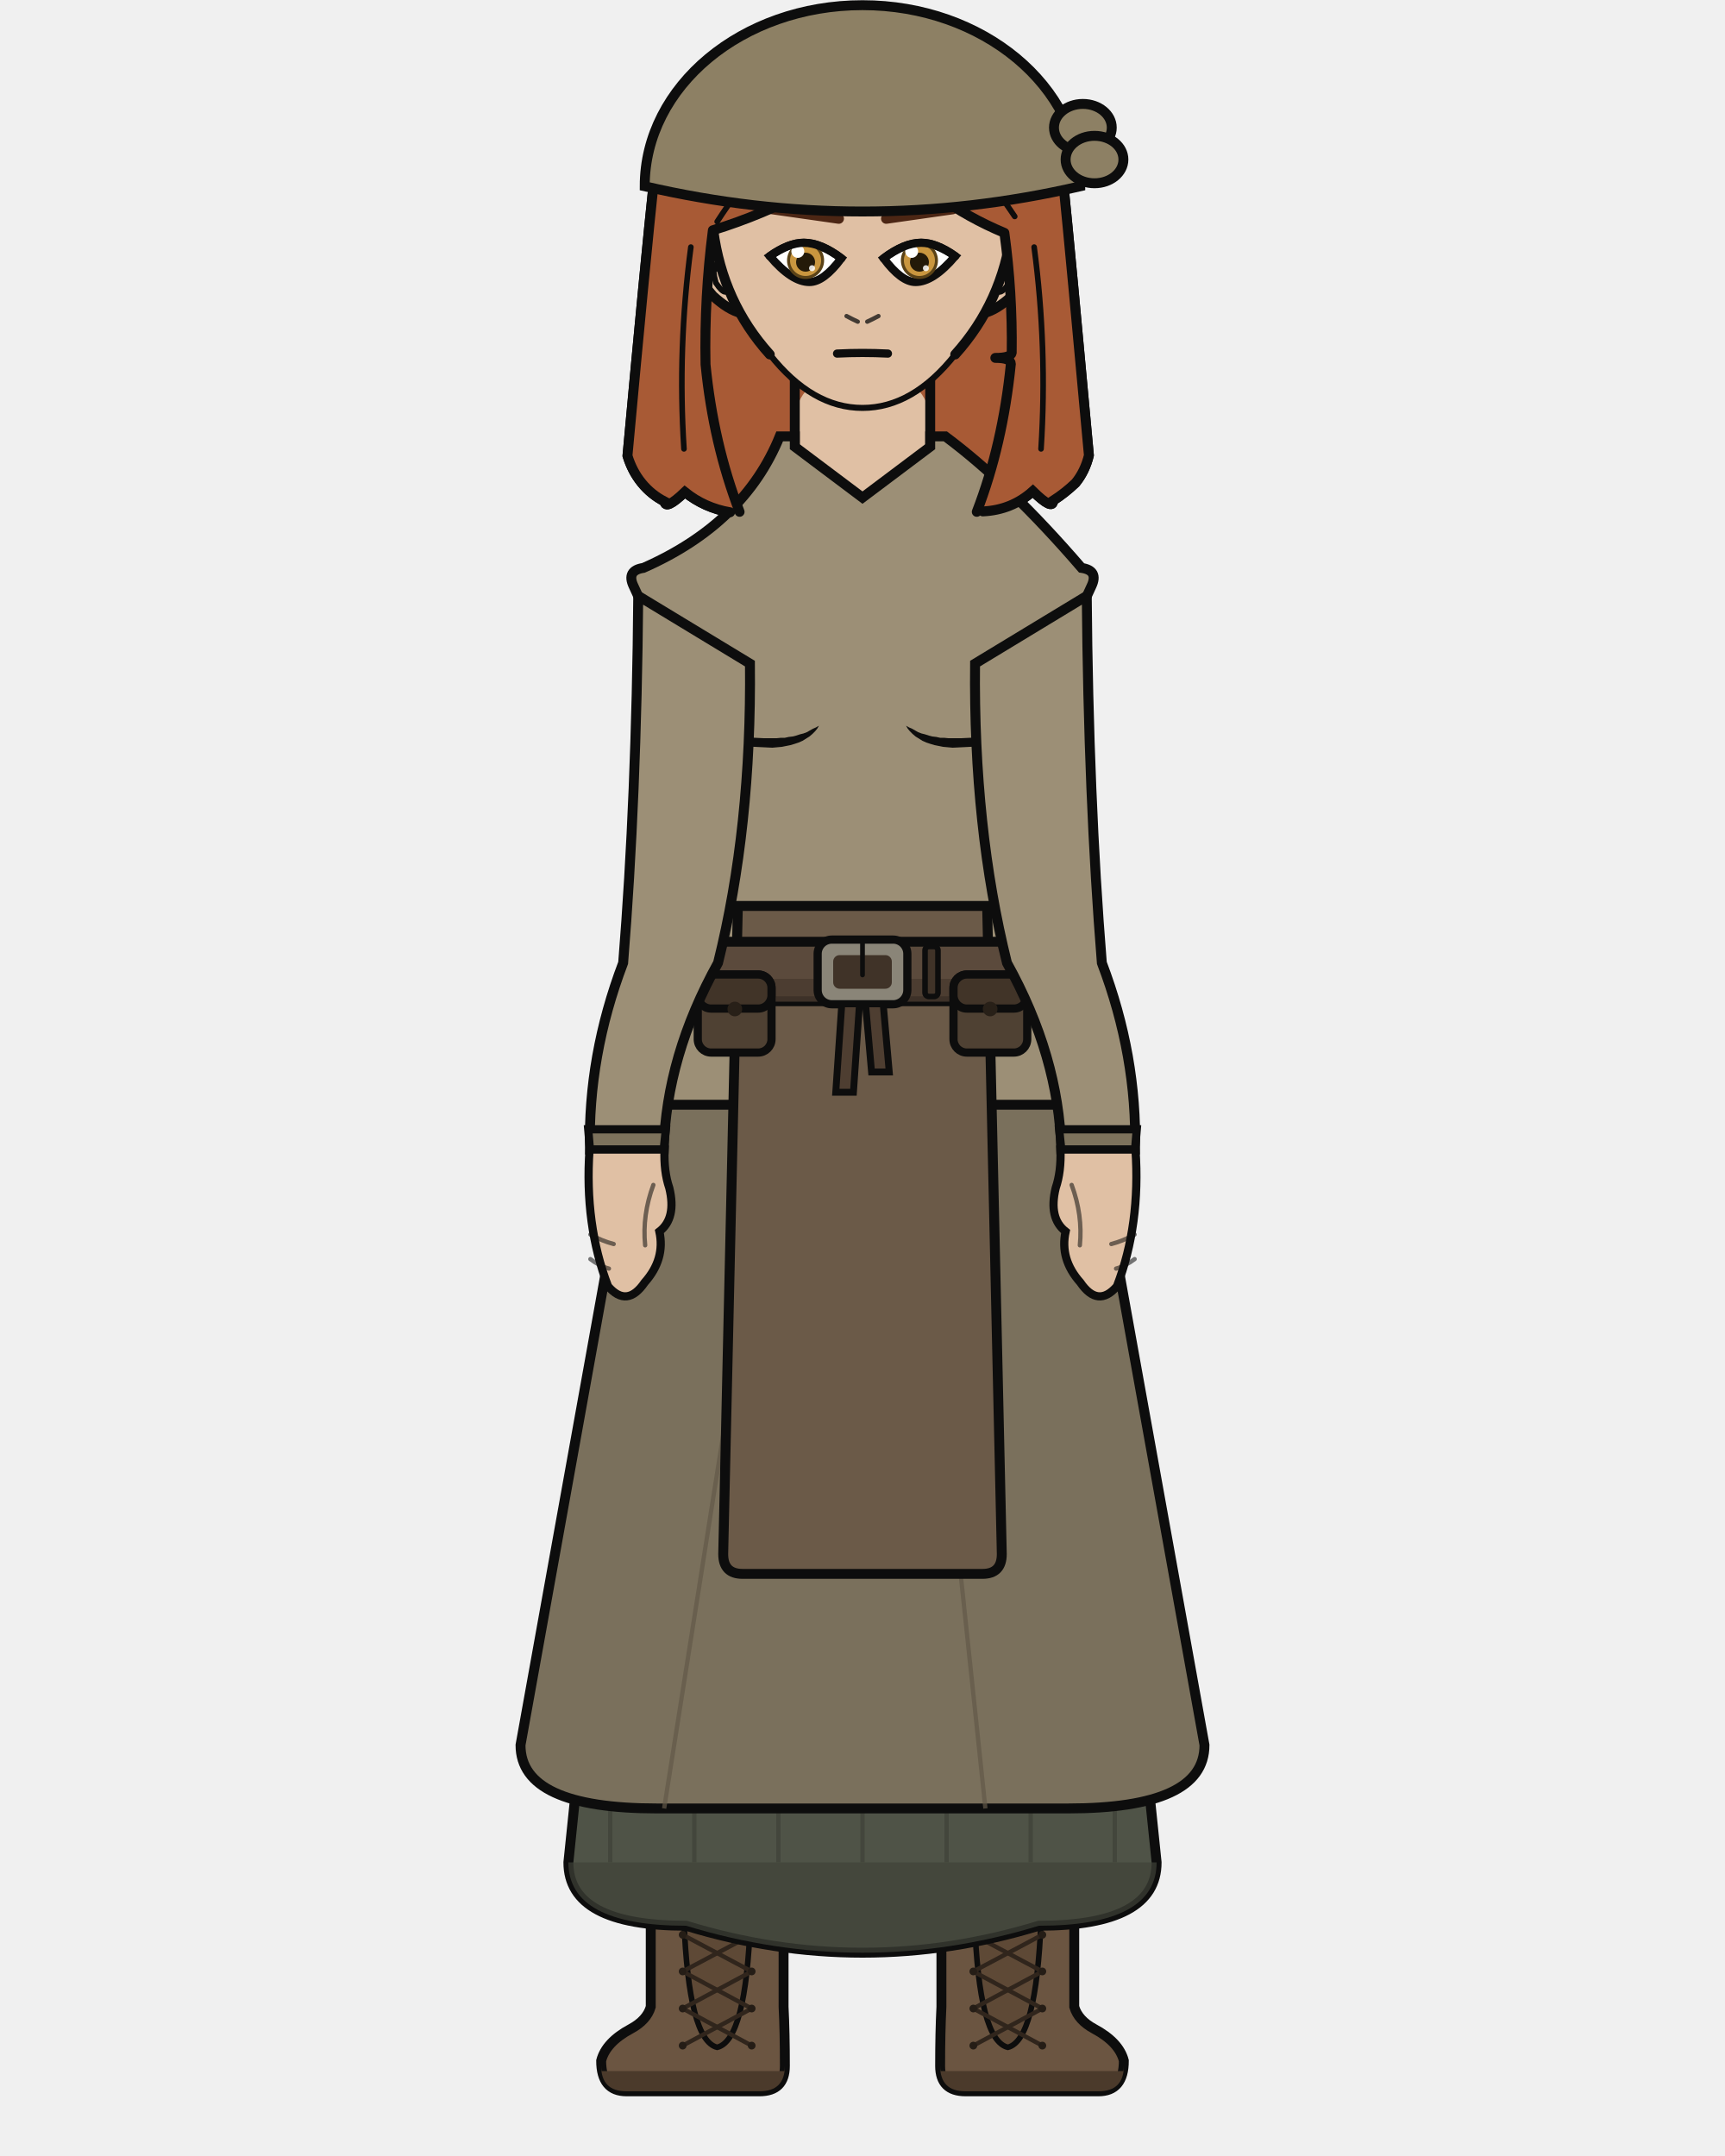
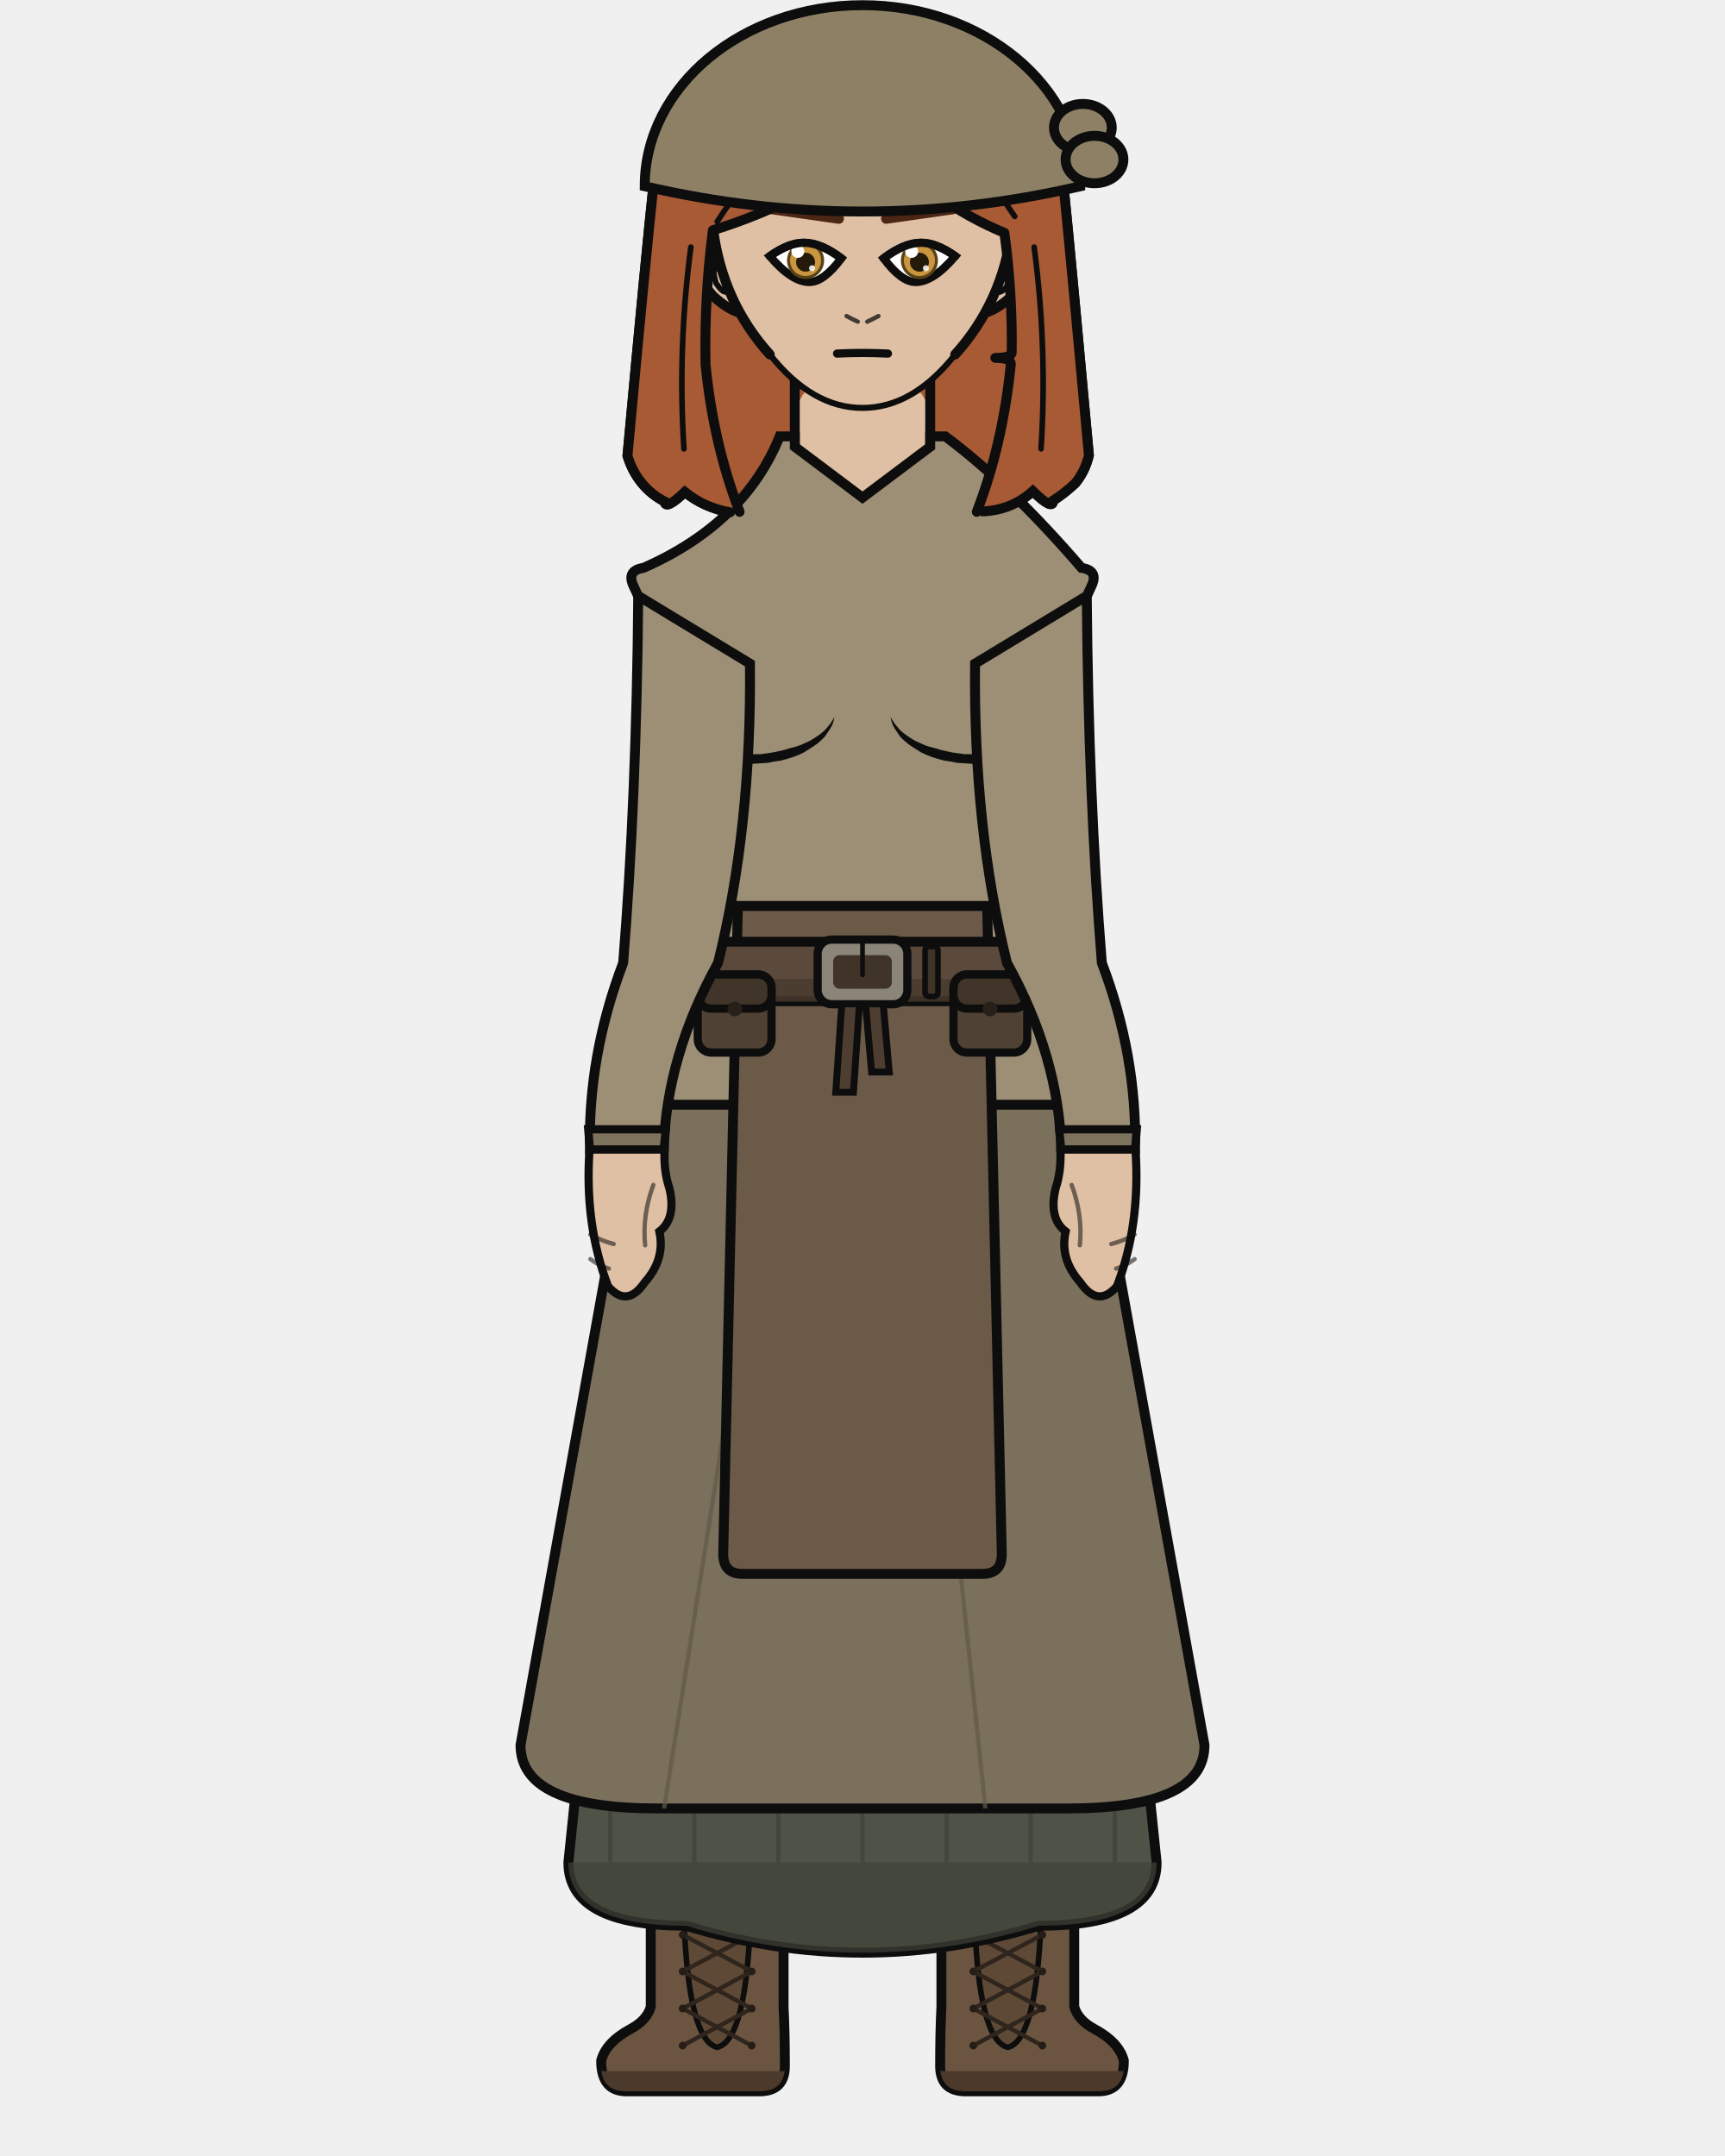
<svg xmlns="http://www.w3.org/2000/svg" width="400" height="500" viewBox="0 0 400 500">
  <defs>
    <clipPath id="hair-front">
      <path d="M 171.5 118.7 Q 165.4 102.8 163.6 84.5 Q 163.3 68.9 165.3 53.4 Q 176.9 49.8 187.6 44.1 Q 196.7 38.5 204.0 30.3 Q 209.3 39.1 217.3 45.3 Q 224.5 50.5 232.9 54.0 Q 234.8 67.9 234.6 81.8 Q 234.4 83.0 230.8 83.0 Q 234.4 83.0 234.4 84.4 Q 232.5 103.2 226.5 118.7 Q 227.2 118.7 227.9 118.6 Q 234.6 118.3 239.5 113.9 Q 244.2 118.5 244.2 116.1 Q 247.0 114.3 249.4 112.0 Q 251.6 109.3 252.5 105.6 Q 248.3 59.6 246.5 41.8 Q 244.3 32.8 239.3 24.8 Q 234.5 17.8 227.5 12.6 Q 221.8 8.6 215.1 6.8 Q 205.5 5.1 195.7 4.3 Q 186.6 4.6 178.0 8.2 Q 171.7 11.4 166.3 16.0 Q 160.9 21.2 157.1 27.6 Q 153.6 34.1 151.7 41.3 Q 149.7 60.0 145.5 105.7 Q 146.6 109.3 148.8 112.0 Q 151.0 114.7 154.1 116.3 Q 154.3 118.4 158.8 114.1 Q 163.4 117.8 169.3 118.8 Q 170.4 118.7 171.5 118.7 Z" />
    </clipPath>
  </defs>
  <path d="M 169.3 118.8 Q 163.4 117.8 158.8 114.1 Q 154.3 118.4 154.1 116.3 Q 151.0 114.7 148.8 112.0 Q 146.6 109.3 145.5 105.7 Q 149.7 60.0 151.7 41.3 Q 153.6 34.1 157.1 27.6 Q 160.9 21.2 166.3 16.0 Q 171.7 11.4 178.0 8.2 Q 186.6 4.6 195.7 4.3 Q 205.5 5.1 215.1 6.8 Q 221.8 8.6 227.5 12.6 Q 234.5 17.8 239.3 24.8 Q 244.3 32.8 246.5 41.8 Q 248.3 59.6 252.5 105.6 Q 251.6 109.3 249.4 112.0 Q 247.0 114.3 244.2 116.1 Q 244.2 118.5 239.5 113.9 Q 234.6 118.3 227.9 118.6 Q 198.6 125.1 169.3 118.8 Z" fill="#a85a35" />
  <path d="M 169.3 118.8 Q 163.4 117.8 158.8 114.1 Q 154.3 118.4 154.1 116.3 Q 151.0 114.7 148.8 112.0 Q 146.6 109.3 145.5 105.7 Q 149.7 60.0 151.7 41.3 Q 153.6 34.1 157.1 27.6 Q 160.9 21.2 166.3 16.0 Q 171.7 11.4 178.0 8.2 Q 186.6 4.6 195.7 4.3 Q 205.5 5.1 215.1 6.8 Q 221.8 8.6 227.5 12.6 Q 234.5 17.8 239.3 24.8 Q 244.3 32.8 246.5 41.8 Q 248.3 59.6 252.5 105.6 Q 251.6 109.3 249.4 112.0 Q 247.0 114.3 244.2 116.1 Q 244.2 118.5 239.5 113.9 Q 234.6 118.3 227.9 118.6 Q 198.6 125.1 169.3 118.8 Z" fill="none" stroke="#0d0d0d" stroke-width="2.3" stroke-linecap="round" stroke-linejoin="round" />
  <path d="M 184.3 110.4 Q 175.7 128.2 157.3 137.4 Q 151.4 139.1 151.4 145.0 Q 151.4 153.9 155.0 153.9 L 158.6 153.9 Q 157.2 159.1 157.3 164.3 Q 157.3 167.6 159.7 169.0 Q 162.0 170.4 162.1 173.7 Q 162.6 200.3 164.4 223.3 Q 164.4 242.7 164.4 258.5 L 195.4 258.5 L 200.0 258.5 L 204.6 258.5 L 235.6 258.5 Q 235.6 242.7 235.6 223.3 Q 237.4 200.3 237.9 173.7 Q 238.0 170.4 240.3 169.0 Q 242.7 167.6 242.7 164.3 Q 242.8 159.1 241.4 153.9 L 245.0 153.9 Q 248.6 153.9 248.6 145.0 Q 248.6 139.1 242.7 137.4 Q 230.1 119.0 215.7 110.4 Z" fill="#e0c0a4" stroke="#0d0d0d" stroke-width="2.3" />
  <rect x="184.3" y="86.7" width="31.4" height="34.1" rx="11.0" fill="#e0c0a4" />
  <line x1="184.3" y1="86.7" x2="184.3" y2="110.4" stroke="#0d0d0d" stroke-width="2.3" />
  <line x1="215.7" y1="86.7" x2="215.7" y2="110.4" stroke="#0d0d0d" stroke-width="2.3" />
  <path d="M 147.9 256.2 L 252.1 256.2 Q 252.1 336.2 250.7 370.4 Q 250.3 403.7 247.7 465.4 L 219.7 465.4 Q 215.2 370.4 200.0 288.2 Q 184.8 370.4 180.3 465.4 L 152.3 465.4 Q 149.7 403.7 149.3 370.4 Q 147.9 336.2 147.9 256.2 Z" fill="#e0c0a4" stroke="#0d0d0d" stroke-width="1.9" stroke-linejoin="round" />
  <path d="M 147.9 256.2 L 252.1 256.2 L 242.7 301.3 Q 200.0 306.3 157.3 301.3 Z" fill="#e8e4dc" stroke="#0d0d0d" stroke-width="1.9" stroke-linejoin="round" />
  <path d="M 181.7 435.0 L 181.7 465.4 Q 182.0 471.3 182.0 479.1 Q 182.0 485.0 176.1 485.0 L 145.3 485.0 Q 139.4 485.0 139.4 477.9 Q 140.5 473.6 146.3 470.5 Q 150.0 468.5 150.9 465.4 L 150.9 435.0 Z" fill="#6b5541" stroke="#0d0d0d" stroke-width="2.3" />
  <path d="M 182.0 480.3 L 139.4 480.3 L 139.4 479.1 Q 139.4 485.0 145.3 485.0 L 176.1 485.0 Q 182.0 485.0 182.0 479.1 Z" fill="#4b3a2b" />
  <rect x="150.9" y="435.0" width="30.8" height="10.3" fill="#534130" stroke="#0d0d0d" stroke-width="1.6" />
  <path d="M 158.6 445.3 L 174.0 445.3 Q 173.0 473.2 166.3 474.8 Q 159.7 473.2 158.6 445.3 Z" fill="#5e4936" stroke="#0d0d0d" stroke-width="1.3" />
  <line x1="174.3" y1="448.7" x2="158.3" y2="457.2" stroke="#30251c" stroke-width="1.0" stroke-linecap="round" />
  <line x1="158.3" y1="448.7" x2="174.3" y2="457.2" stroke="#30251c" stroke-width="1.0" stroke-linecap="round" />
  <line x1="174.3" y1="457.2" x2="158.3" y2="465.8" stroke="#30251c" stroke-width="1.0" stroke-linecap="round" />
  <line x1="158.3" y1="457.2" x2="174.3" y2="465.8" stroke="#30251c" stroke-width="1.0" stroke-linecap="round" />
  <line x1="174.3" y1="465.8" x2="158.3" y2="474.4" stroke="#30251c" stroke-width="1.0" stroke-linecap="round" />
  <line x1="158.3" y1="465.8" x2="174.3" y2="474.4" stroke="#30251c" stroke-width="1.0" stroke-linecap="round" />
  <circle cx="158.3" cy="448.7" r="0.9" fill="#251d16" />
  <circle cx="174.3" cy="448.7" r="0.9" fill="#251d16" />
  <circle cx="158.3" cy="457.2" r="0.9" fill="#251d16" />
  <circle cx="174.3" cy="457.2" r="0.9" fill="#251d16" />
  <circle cx="158.3" cy="465.8" r="0.9" fill="#251d16" />
  <circle cx="174.3" cy="465.8" r="0.9" fill="#251d16" />
  <circle cx="158.3" cy="474.4" r="0.9" fill="#251d16" />
  <circle cx="174.3" cy="474.4" r="0.9" fill="#251d16" />
  <path d="M 218.3 435.0 L 218.3 465.4 Q 218.0 471.3 218.0 479.1 Q 218.0 485.0 223.9 485.0 L 254.7 485.0 Q 260.6 485.0 260.6 477.9 Q 259.5 473.6 253.7 470.5 Q 250.0 468.5 249.1 465.4 L 249.1 435.0 Z" fill="#6b5541" stroke="#0d0d0d" stroke-width="2.3" />
  <path d="M 218.0 480.3 L 260.6 480.3 L 260.6 479.1 Q 260.6 485.0 254.7 485.0 L 223.9 485.0 Q 218.0 485.0 218.0 479.1 Z" fill="#4b3a2b" />
  <rect x="218.3" y="435.0" width="30.8" height="10.3" fill="#534130" stroke="#0d0d0d" stroke-width="1.6" />
  <path d="M 226.0 445.3 L 241.4 445.3 Q 240.3 473.2 233.7 474.8 Q 227.0 473.2 226.0 445.3 Z" fill="#5e4936" stroke="#0d0d0d" stroke-width="1.3" />
  <line x1="241.7" y1="448.7" x2="225.7" y2="457.2" stroke="#30251c" stroke-width="1.0" stroke-linecap="round" />
  <line x1="225.7" y1="448.7" x2="241.7" y2="457.2" stroke="#30251c" stroke-width="1.0" stroke-linecap="round" />
  <line x1="241.7" y1="457.2" x2="225.7" y2="465.8" stroke="#30251c" stroke-width="1.0" stroke-linecap="round" />
  <line x1="225.7" y1="457.2" x2="241.7" y2="465.8" stroke="#30251c" stroke-width="1.0" stroke-linecap="round" />
  <line x1="241.7" y1="465.8" x2="225.7" y2="474.4" stroke="#30251c" stroke-width="1.0" stroke-linecap="round" />
  <line x1="225.7" y1="465.8" x2="241.7" y2="474.4" stroke="#30251c" stroke-width="1.0" stroke-linecap="round" />
  <circle cx="225.7" cy="448.7" r="0.9" fill="#251d16" />
  <circle cx="241.7" cy="448.7" r="0.9" fill="#251d16" />
  <circle cx="225.7" cy="457.2" r="0.9" fill="#251d16" />
  <circle cx="241.7" cy="457.2" r="0.9" fill="#251d16" />
  <circle cx="225.7" cy="465.8" r="0.9" fill="#251d16" />
  <circle cx="241.7" cy="465.8" r="0.9" fill="#251d16" />
  <circle cx="225.7" cy="474.4" r="0.9" fill="#251d16" />
  <circle cx="241.7" cy="474.4" r="0.9" fill="#251d16" />
  <path d="M 153.4 223.3 L 131.8 431.9 Q 131.8 446.6 159.1 446.6 Q 200.0 459.1 240.9 446.6 Q 268.2 446.6 268.2 431.9 L 246.6 223.3 Z" fill="#4f5347" stroke="#0d0d0d" stroke-width="2.3" />
  <path d="M 131.8 431.9 L 131.8 431.9 Q 131.8 446.6 159.1 446.6 Q 200.0 459.1 240.9 446.6 Q 268.2 446.6 268.2 431.9 L 268.2 431.9 Z" fill="#3f4238" opacity="0.7" />
  <line x1="141.5" y1="419.4" x2="141.5" y2="431.9" stroke="#3f4238" stroke-width="1.0" opacity="0.75" />
  <line x1="161.0" y1="419.4" x2="161.0" y2="431.9" stroke="#3f4238" stroke-width="1.0" opacity="0.75" />
  <line x1="180.5" y1="419.4" x2="180.5" y2="431.9" stroke="#3f4238" stroke-width="1.0" opacity="0.75" />
  <line x1="200.0" y1="419.4" x2="200.0" y2="431.9" stroke="#3f4238" stroke-width="1.0" opacity="0.75" />
  <line x1="219.5" y1="419.4" x2="219.5" y2="431.9" stroke="#3f4238" stroke-width="1.0" opacity="0.75" />
  <line x1="239.0" y1="419.4" x2="239.0" y2="431.9" stroke="#3f4238" stroke-width="1.0" opacity="0.75" />
  <line x1="258.5" y1="419.4" x2="258.5" y2="431.9" stroke="#3f4238" stroke-width="1.0" opacity="0.75" />
  <path d="M 153.4 223.3 L 120.7 404.7 Q 120.7 419.4 152.4 419.4 L 247.6 419.4 Q 279.3 419.4 279.3 404.7 L 246.6 223.3 Z" fill="#7a705c" stroke="#0d0d0d" stroke-width="2.3" />
  <line x1="175.7" y1="282.1" x2="154.0" y2="419.4" stroke="#625948" stroke-width="1.0" opacity="0.7" />
  <line x1="214.0" y1="282.1" x2="228.5" y2="419.4" stroke="#625948" stroke-width="1.0" opacity="0.7" />
  <path d="M 180.8 101.2 Q 172.6 121.4 149.2 131.7 Q 145.2 132.3 146.9 135.9 L 155.2 153.9 Q 153.8 159.1 153.8 164.3 Q 154.1 196.3 161.0 223.3 Q 147.9 241.4 147.9 256.2 L 252.1 256.2 Q 252.1 241.4 239.0 223.3 Q 245.9 196.3 246.2 164.3 Q 246.2 159.1 244.8 153.9 L 253.1 135.9 Q 254.8 132.3 250.8 131.7 Q 234.0 112.2 219.2 101.2 L 215.7 101.2 L 215.7 103.6 L 200.0 115.4 L 184.3 103.6 L 184.3 101.2 Z" fill="#9c8f76" stroke="#0d0d0d" stroke-width="2.3" />
-   <path d="M 155.4 167.0 L 156.3 167.4 L 157.3 167.9 L 158.4 168.3 L 159.6 168.7 L 161.0 169.1 L 162.4 169.5 L 164.0 169.8 L 165.7 170.1 L 167.4 170.4 L 169.2 170.6 L 171.1 170.8 L 173.1 171.0 L 175.1 171.1 L 177.1 171.2 L 179.1 171.2 L 180.1 171.2 L 181.1 171.1 L 182.0 171.1 L 182.9 170.9 L 183.8 170.8 L 184.6 170.6 L 185.5 170.3 L 186.3 170.1 L 187.1 169.8 L 187.8 169.4 L 188.5 169.0 L 189.2 168.7 L 189.9 168.3 L 189.9 168.3 L 189.5 169.0 L 189.0 169.6 L 188.4 170.2 L 187.7 170.8 L 186.9 171.3 L 186.1 171.8 L 185.2 172.2 L 184.3 172.5 L 183.3 172.8 L 182.3 173.0 L 181.3 173.2 L 180.2 173.3 L 179.1 173.4 L 177.0 173.3 L 175.0 173.2 L 172.9 173.1 L 170.9 172.9 L 169.0 172.6 L 167.1 172.3 L 165.3 171.9 L 163.6 171.4 L 162.0 171.0 L 160.5 170.4 L 159.2 169.8 L 158.0 169.2 L 156.9 168.5 L 156.0 167.8 L 155.4 167.0 Z" fill="#0d0d0d" stroke="none" />
-   <path d="M 244.6 167.0 L 243.7 167.4 L 242.7 167.9 L 241.6 168.3 L 240.4 168.7 L 239.0 169.1 L 237.6 169.5 L 236.0 169.8 L 234.3 170.1 L 232.6 170.4 L 230.8 170.6 L 228.9 170.8 L 226.9 171.0 L 224.9 171.1 L 222.9 171.2 L 220.9 171.2 L 219.9 171.2 L 218.9 171.1 L 218.0 171.1 L 217.1 170.9 L 216.2 170.8 L 215.4 170.6 L 214.5 170.3 L 213.7 170.1 L 212.9 169.8 L 212.2 169.4 L 211.5 169.0 L 210.8 168.7 L 210.1 168.3 L 210.1 168.3 L 210.5 169.0 L 211.0 169.6 L 211.6 170.2 L 212.3 170.8 L 213.1 171.3 L 213.9 171.8 L 214.8 172.2 L 215.7 172.5 L 216.7 172.8 L 217.7 173.0 L 218.7 173.2 L 219.8 173.3 L 220.9 173.4 L 223.0 173.3 L 225.0 173.2 L 227.1 173.1 L 229.1 172.9 L 231.0 172.6 L 232.9 172.3 L 234.7 171.9 L 236.4 171.4 L 238.0 171.0 L 239.5 170.4 L 240.8 169.8 L 242.0 169.2 L 243.1 168.5 L 244.0 167.8 L 244.6 167.0 Z" fill="#0d0d0d" stroke="none" />
+   <path d="M 153.8 164.3 L 154.1 165.1 L 154.4 165.9 L 154.8 166.7 L 155.3 167.4 L 155.9 168.1 L 156.5 168.8 L 157.2 169.4 L 158.0 170.0 L 158.8 170.7 L 159.7 171.3 L 160.7 171.9 L 161.7 172.4 L 162.8 172.9 L 164.0 173.4 L 165.3 173.8 L 166.6 174.1 L 167.9 174.4 L 169.3 174.6 L 170.7 174.8 L 172.1 174.9 L 173.6 175.0 L 175.0 174.9 L 176.4 174.9 L 177.8 174.7 L 179.2 174.5 L 180.6 174.2 L 181.9 173.9 L 183.2 173.5 L 184.4 173.2 L 185.6 172.8 L 186.7 172.3 L 187.8 171.8 L 188.8 171.2 L 189.7 170.6 L 190.5 170.0 L 191.3 169.3 L 191.9 168.6 L 192.5 167.9 L 193.0 167.1 L 193.5 166.3 L 193.5 166.3 L 193.3 167.2 L 193.0 168.1 L 192.5 169.0 L 191.9 169.9 L 191.3 170.8 L 190.5 171.6 L 189.6 172.4 L 188.6 173.1 L 187.5 173.8 L 186.4 174.5 L 185.1 175.1 L 183.8 175.6 L 182.5 176.0 L 181.0 176.4 L 179.6 176.6 L 178.1 176.9 L 176.6 177.0 L 175.1 177.1 L 173.5 177.1 L 172.0 177.1 L 170.5 177.0 L 169.0 176.8 L 167.5 176.5 L 166.1 176.2 L 164.7 175.9 L 163.3 175.4 L 162.0 174.9 L 160.8 174.4 L 159.6 173.8 L 158.5 173.1 L 157.5 172.4 L 156.6 171.7 L 155.7 170.8 L 155.1 169.9 L 154.5 169.0 L 154.1 168.0 L 153.8 167.1 L 153.7 166.1 L 153.7 165.2 L 153.8 164.3 Z" fill="#0d0d0d" stroke="none" />
+   <path d="M 246.2 164.3 L 245.9 165.1 L 245.6 165.9 L 245.2 166.7 L 244.7 167.4 L 244.1 168.1 L 243.5 168.8 L 242.8 169.4 L 242.0 170.0 L 241.2 170.7 L 240.3 171.3 L 239.3 171.9 L 238.3 172.4 L 237.2 172.9 L 236.0 173.4 L 234.7 173.8 L 233.4 174.1 L 232.1 174.4 L 230.7 174.6 L 229.3 174.8 L 227.9 174.9 L 226.4 175.0 L 225.0 174.9 L 223.6 174.9 L 222.2 174.7 L 220.8 174.5 L 219.4 174.2 L 218.1 173.9 L 216.8 173.5 L 215.6 173.2 L 214.4 172.8 L 213.3 172.3 L 212.2 171.8 L 211.2 171.2 L 210.3 170.6 L 209.5 170.0 L 208.7 169.3 L 208.1 168.6 L 207.5 167.9 L 207.0 167.1 L 206.5 166.3 L 206.5 166.3 L 206.7 167.2 L 207.0 168.1 L 207.5 169.0 L 208.1 169.9 L 208.7 170.8 L 209.5 171.6 L 210.4 172.4 L 211.4 173.1 L 212.5 173.8 L 213.6 174.5 L 214.9 175.1 L 216.2 175.6 L 217.5 176.0 L 219.0 176.4 L 220.4 176.6 L 221.9 176.9 L 223.4 177.0 L 224.9 177.1 L 226.5 177.1 L 228.0 177.1 L 229.5 177.0 L 231.0 176.8 L 232.5 176.5 L 233.9 176.2 L 235.3 175.9 L 236.7 175.4 L 238.0 174.9 L 239.2 174.4 L 240.4 173.8 L 241.5 173.1 L 242.5 172.4 L 243.4 171.7 L 244.3 170.8 L 244.9 169.9 L 245.5 169.0 L 245.9 168.0 L 246.2 167.1 L 246.3 166.1 L 246.3 165.2 L 246.2 164.3 Z" fill="#0d0d0d" stroke="none" />
  <path d="M 171.1 210.1 L 167.7 360.4 Q 167.7 365.0 172.2 365.0 L 227.8 365.0 Q 232.3 365.0 232.3 360.4 L 228.9 210.1 Z" fill="#6b5a48" stroke="#0d0d0d" stroke-width="2.3" />
  <rect x="159.8" y="218.4" width="80.3" height="13.8" rx="2.5" fill="#5b4a3c" stroke="#0d0d0d" stroke-width="2.3" />
  <rect x="159.8" y="227.0" width="80.3" height="5.3" rx="2.5" fill="#493a2e" opacity="0.8" />
  <rect x="189.6" y="217.9" width="20.8" height="15.0" rx="3.3" fill="#8a8578" stroke="#0d0d0d" stroke-width="1.9" />
  <rect x="193.2" y="221.5" width="13.6" height="7.8" rx="1.5" fill="#403328" />
  <line x1="200.0" y1="217.9" x2="200.0" y2="226.1" stroke="#0d0d0d" stroke-width="1.1" stroke-linecap="round" />
  <rect x="214.5" y="219.5" width="3.0" height="11.6" rx="0.9" fill="#403328" stroke="#0d0d0d" stroke-width="1.3" />
  <path d="M 195.2 232.8 L 199.3 232.8 L 197.9 253.3 L 193.8 253.3 Z" fill="#4e3e31" stroke="#0d0d0d" stroke-width="1.6" />
  <path d="M 200.7 232.8 L 204.8 232.8 L 206.2 248.6 L 202.1 248.6 Z" fill="#4e3e31" stroke="#0d0d0d" stroke-width="1.6" />
  <rect x="161.8" y="226.0" width="17.1" height="18.1" rx="3.1" fill="#4f4133" stroke="#0d0d0d" stroke-width="1.9" />
  <rect x="161.8" y="226.0" width="17.1" height="7.9" rx="3.1" fill="#413428" stroke="#0d0d0d" stroke-width="1.9" />
  <circle cx="170.4" cy="234.0" r="1.7" fill="#282018" />
  <rect x="221.1" y="226.0" width="17.1" height="18.1" rx="3.1" fill="#4f4133" stroke="#0d0d0d" stroke-width="1.9" />
  <rect x="221.1" y="226.0" width="17.1" height="7.9" rx="3.1" fill="#413428" stroke="#0d0d0d" stroke-width="1.9" />
  <circle cx="229.6" cy="234.0" r="1.7" fill="#282018" />
  <path d="M 173.9 153.9 L 148.0 138.2 Q 147.6 185.0 144.5 223.3 Q 136.3 244.9 136.8 266.6 L 153.9 266.6 Q 154.5 244.9 166.5 223.3 Q 174.3 192.0 173.9 153.9 Z" fill="#9c8f76" stroke="#0d0d0d" stroke-width="2.3" />
  <path d="M 136.4 261.9 L 154.4 261.9 L 153.9 266.6 L 136.8 266.6 Z" fill="#7d725c" stroke="#0d0d0d" stroke-width="1.9" />
  <path d="M 136.7 266.6 Q 135.5 284.0 141.0 298.3 Q 145.4 303.4 149.5 297.4 Q 154.3 292.0 152.9 285.6 Q 156.9 282.5 155.2 275.5 Q 153.9 271.7 154.1 266.6 Z" fill="#e0c0a4" stroke="#0d0d0d" stroke-width="1.9" />
  <path d="M 151.5 274.8 Q 148.9 281.8 149.6 288.8" fill="none" stroke="#0d0d0d" stroke-width="1.0" opacity="0.55" stroke-linecap="round" />
  <path d="M 136.9 286.3 Q 139.6 287.8 142.3 288.5" fill="none" stroke="#0d0d0d" stroke-width="1.0" opacity="0.55" stroke-linecap="round" />
  <path d="M 136.9 292.0 Q 139.0 293.6 141.2 294.2" fill="none" stroke="#0d0d0d" stroke-width="1.0" opacity="0.55" stroke-linecap="round" />
  <path d="M 226.1 153.9 L 252.0 138.2 Q 252.4 185.0 255.5 223.3 Q 263.7 244.9 263.2 266.6 L 246.1 266.6 Q 245.5 244.9 233.5 223.3 Q 225.7 192.0 226.1 153.9 Z" fill="#9c8f76" stroke="#0d0d0d" stroke-width="2.3" />
  <path d="M 245.6 261.9 L 263.6 261.9 L 263.2 266.6 L 246.1 266.6 Z" fill="#7d725c" stroke="#0d0d0d" stroke-width="1.9" />
  <path d="M 263.3 266.6 Q 264.5 284.0 259.0 298.3 Q 254.6 303.4 250.5 297.4 Q 245.7 292.0 247.1 285.6 Q 243.1 282.5 244.8 275.5 Q 246.1 271.7 245.9 266.6 Z" fill="#e0c0a4" stroke="#0d0d0d" stroke-width="1.9" />
  <path d="M 248.5 274.8 Q 251.1 281.8 250.4 288.8" fill="none" stroke="#0d0d0d" stroke-width="1.0" opacity="0.55" stroke-linecap="round" />
  <path d="M 263.1 286.3 Q 260.4 287.8 257.7 288.5" fill="none" stroke="#0d0d0d" stroke-width="1.0" opacity="0.55" stroke-linecap="round" />
  <path d="M 263.1 292.0 Q 261.0 293.6 258.8 294.2" fill="none" stroke="#0d0d0d" stroke-width="1.0" opacity="0.55" stroke-linecap="round" />
  <path d="M 165.6 54.5 Q 163.3 54.7 162.0 57.0 Q 161.0 59.5 162.0 63.6 Q 163.4 66.5 165.3 68.6 Q 168.9 71.9 171.8 72.6 Z" fill="#e0c0a4" />
  <path d="M 165.6 54.5 Q 163.3 54.7 162.0 57.0 Q 161.0 59.5 162.0 63.6 Q 163.4 66.5 165.3 68.6 Q 168.9 71.9 171.8 72.6" fill="none" stroke="#0d0d0d" stroke-width="2.3" stroke-linecap="round" />
  <path d="M 163.1 61.8 Q 162.5 59.8 162.8 59.1 Q 163.2 58.7 164.0 59.2 Q 164.9 60.6 165.9 62.3 Q 165.1 62.3 166.0 65.6 Q 167.4 67.7 168.2 67.7" fill="none" stroke="#0d0d0d" stroke-width="1.3" stroke-linecap="round" />
  <path d="M 234.4 54.5 Q 236.7 54.7 238.0 57.0 Q 239.0 59.5 238.0 63.6 Q 236.6 66.5 234.7 68.6 Q 231.1 71.9 228.2 72.6 Z" fill="#e0c0a4" />
  <path d="M 234.4 54.5 Q 236.7 54.7 238.0 57.0 Q 239.0 59.5 238.0 63.6 Q 236.6 66.5 234.7 68.6 Q 231.1 71.9 228.2 72.6" fill="none" stroke="#0d0d0d" stroke-width="2.3" stroke-linecap="round" />
  <path d="M 236.9 61.8 Q 237.5 59.8 237.2 59.1 Q 236.8 58.7 236.0 59.2 Q 235.1 60.6 234.1 62.3 Q 234.9 62.3 234.0 65.6 Q 232.6 67.7 231.8 67.7" fill="none" stroke="#0d0d0d" stroke-width="1.3" stroke-linecap="round" />
  <path d="M 200.0 14.1 Q 214.6 14.1 225.0 25.6 Q 235.3 37.1 234.6 53.4 Q 232.4 70.1 221.5 82.2 Q 211.7 94.6 200.0 94.6 Q 188.3 94.6 178.5 82.2 Q 167.6 70.1 165.4 53.4 Q 164.7 37.1 175.0 25.6 Q 185.4 14.1 200.0 14.1 Z" fill="#e0c0a4" />
  <path d="M 178.5 82.2 Q 167.6 70.1 165.4 53.4 Q 164.7 37.1 175.0 25.6 Q 185.4 14.1 200.0 14.1 Q 214.6 14.1 225.0 25.6 Q 235.3 37.1 234.6 53.4 Q 232.4 70.1 221.5 82.2" fill="none" stroke="#0d0d0d" stroke-width="2.3" stroke-linecap="round" />
  <path d="M 221.5 82.2 Q 211.7 94.6 200.0 94.6 Q 188.3 94.6 178.5 82.2" fill="none" stroke="#0d0d0d" stroke-width="1.4" stroke-linecap="round" />
  <line x1="194.5" y1="50.7" x2="179.1" y2="48.5" stroke="#4c2614" stroke-width="2.4" stroke-linecap="round" />
  <defs>
    <clipPath id="eye-l">
      <path d="M 195.1 59.9 Q 190.3 56.3 186.4 56.3 Q 182.9 56.3 178.5 59.4 Q 183.6 65.4 187.7 65.4 Q 191.0 65.4 195.1 59.9 Z" />
    </clipPath>
  </defs>
  <path d="M 195.1 59.9 Q 190.3 56.3 186.4 56.3 Q 182.9 56.3 178.5 59.4 Q 183.6 65.4 187.7 65.4 Q 191.0 65.4 195.1 59.9 Z" fill="white" stroke="#0d0d0d" stroke-width="1.9" />
  <g clip-path="url(#eye-l)">
    <circle cx="186.8" cy="60.4" r="4.3" fill="#5a4217" />
    <circle cx="186.8" cy="60.4" r="3.6" fill="#c9963f" />
    <circle cx="186.8" cy="60.8" r="2.2" fill="#241a09" />
    <circle cx="185.0" cy="58.3" r="1.5" fill="white" />
    <circle cx="188.3" cy="62.2" r="0.7" fill="white" opacity="0.85" />
  </g>
  <path d="M 195.1 59.9 Q 190.3 56.3 186.4 56.3 Q 182.9 56.3 178.5 59.4" fill="none" stroke="#0d0d0d" stroke-width="1.9" stroke-linecap="round" />
  <line x1="205.5" y1="50.7" x2="220.9" y2="48.5" stroke="#4c2614" stroke-width="2.4" stroke-linecap="round" />
  <defs>
    <clipPath id="eye-r">
      <path d="M 204.9 59.9 Q 209.7 56.3 213.6 56.3 Q 217.1 56.3 221.5 59.4 Q 216.4 65.4 212.3 65.4 Q 209.0 65.4 204.9 59.9 Z" />
    </clipPath>
  </defs>
  <path d="M 204.9 59.9 Q 209.7 56.3 213.6 56.3 Q 217.1 56.3 221.5 59.4 Q 216.4 65.4 212.3 65.4 Q 209.0 65.4 204.9 59.9 Z" fill="white" stroke="#0d0d0d" stroke-width="1.9" />
  <g clip-path="url(#eye-r)">
    <circle cx="213.2" cy="60.4" r="4.3" fill="#5a4217" />
    <circle cx="213.2" cy="60.4" r="3.6" fill="#c9963f" />
    <circle cx="213.2" cy="60.8" r="2.2" fill="#241a09" />
    <circle cx="211.4" cy="58.3" r="1.5" fill="white" />
    <circle cx="214.7" cy="62.2" r="0.7" fill="white" opacity="0.85" />
  </g>
  <path d="M 204.9 59.9 Q 209.7 56.3 213.6 56.3 Q 217.1 56.3 221.5 59.4" fill="none" stroke="#0d0d0d" stroke-width="1.9" stroke-linecap="round" />
  <path d="M 196.3 73.3 Q 197.6 74.0 198.9 74.6" fill="none" stroke="#0d0d0d" stroke-width="1.0" opacity="0.75" stroke-linecap="round" />
  <path d="M 203.7 73.3 Q 202.4 74.0 201.1 74.6" fill="none" stroke="#0d0d0d" stroke-width="1.0" opacity="0.75" stroke-linecap="round" />
  <path d="M 194.1 82.0 Q 200.0 81.7 205.9 82.0" fill="none" stroke="#0d0d0d" stroke-width="1.9" stroke-linecap="round" />
  <path d="M 171.5 118.7 Q 165.4 102.8 163.6 84.5 Q 163.3 68.9 165.3 53.4 Q 176.9 49.8 187.6 44.1 Q 196.7 38.5 204.0 30.3 Q 209.3 39.1 217.3 45.3 Q 224.5 50.5 232.9 54.0 Q 234.8 67.9 234.6 81.8 Q 234.4 83.0 230.8 83.0 Q 234.4 83.0 234.4 84.4 Q 232.5 103.2 226.5 118.7 Q 227.2 118.7 227.9 118.6 Q 234.6 118.3 239.5 113.9 Q 244.2 118.5 244.2 116.1 Q 247.0 114.3 249.4 112.0 Q 251.6 109.3 252.5 105.6 Q 248.3 59.6 246.5 41.8 Q 244.3 32.8 239.3 24.8 Q 234.5 17.8 227.5 12.6 Q 221.8 8.6 215.1 6.8 Q 205.5 5.1 195.7 4.3 Q 186.6 4.6 178.0 8.2 Q 171.7 11.4 166.3 16.0 Q 160.9 21.2 157.1 27.6 Q 153.6 34.1 151.7 41.3 Q 149.7 60.0 145.5 105.7 Q 146.6 109.3 148.8 112.0 Q 151.0 114.7 154.1 116.3 Q 154.3 118.4 158.8 114.1 Q 163.4 117.8 169.3 118.8 Q 170.4 118.7 171.5 118.7 Z" fill="#a85a35" />
  <path d="M 171.5 118.7 Q 165.4 102.8 163.6 84.5 Q 163.3 68.9 165.3 53.4 Q 176.9 49.8 187.6 44.1 Q 196.7 38.5 204.0 30.3 Q 209.3 39.1 217.3 45.3 Q 224.5 50.5 232.9 54.0 Q 234.8 67.9 234.6 81.8 Q 234.4 83.0 230.8 83.0 Q 234.4 83.0 234.4 84.4 Q 232.5 103.2 226.5 118.7" fill="none" stroke="#0d0d0d" stroke-width="2.3" stroke-linecap="round" stroke-linejoin="round" />
  <path d="M 227.9 118.6 Q 234.6 118.3 239.5 113.9 Q 244.2 118.5 244.2 116.1 Q 247.0 114.3 249.4 112.0 Q 251.6 109.3 252.5 105.6 Q 248.3 59.6 246.5 41.8 Q 244.3 32.8 239.3 24.8 Q 234.5 17.8 227.5 12.6 Q 221.8 8.6 215.1 6.8" fill="none" stroke="#0d0d0d" stroke-width="2.3" stroke-linecap="round" />
  <path d="M 169.3 118.8 Q 163.4 117.8 158.8 114.1 Q 154.3 118.4 154.1 116.3 Q 151.0 114.7 148.8 112.0 Q 146.6 109.3 145.5 105.7 Q 149.7 60.0 151.7 41.3 Q 153.6 34.1 157.1 27.6 Q 160.9 21.2 166.3 16.0 Q 171.7 11.4 178.0 8.2 Q 186.6 4.6 195.7 4.3 Q 205.5 5.1 215.1 6.8" fill="none" stroke="#0d0d0d" stroke-width="2.3" stroke-linecap="round" />
  <path d="M 188.2 25.1 Q 175.7 36.9 166.3 51.4" fill="none" stroke="#0d0d0d" stroke-width="1.3" stroke-linecap="round" clip-path="url(#hair-front)" />
  <path d="M 213.3 24.3 Q 225.9 36.1 235.3 50.2" fill="none" stroke="#0d0d0d" stroke-width="1.3" stroke-linecap="round" clip-path="url(#hair-front)" />
  <path d="M 160.2 57.3 Q 157.1 80.7 158.6 104.1" fill="none" stroke="#0d0d0d" stroke-width="1.3" stroke-linecap="round" clip-path="url(#hair-front)" />
  <path d="M 239.8 57.3 Q 242.9 80.7 241.4 104.1" fill="none" stroke="#0d0d0d" stroke-width="1.3" stroke-linecap="round" clip-path="url(#hair-front)" />
  <path d="M 149.5 43.2 A 50.5 42.0 0 0 1 250.5 43.2 Q 200.0 54.9 149.5 43.2 Z" fill="#8d8064" stroke="#0d0d0d" stroke-width="2.3" />
  <ellipse cx="251.1" cy="29.6" rx="6.7" ry="5.5" fill="#8d8064" stroke="#0d0d0d" stroke-width="2.3" />
  <ellipse cx="253.8" cy="37.0" rx="6.7" ry="5.5" fill="#8d8064" stroke="#0d0d0d" stroke-width="2.3" />
</svg>
